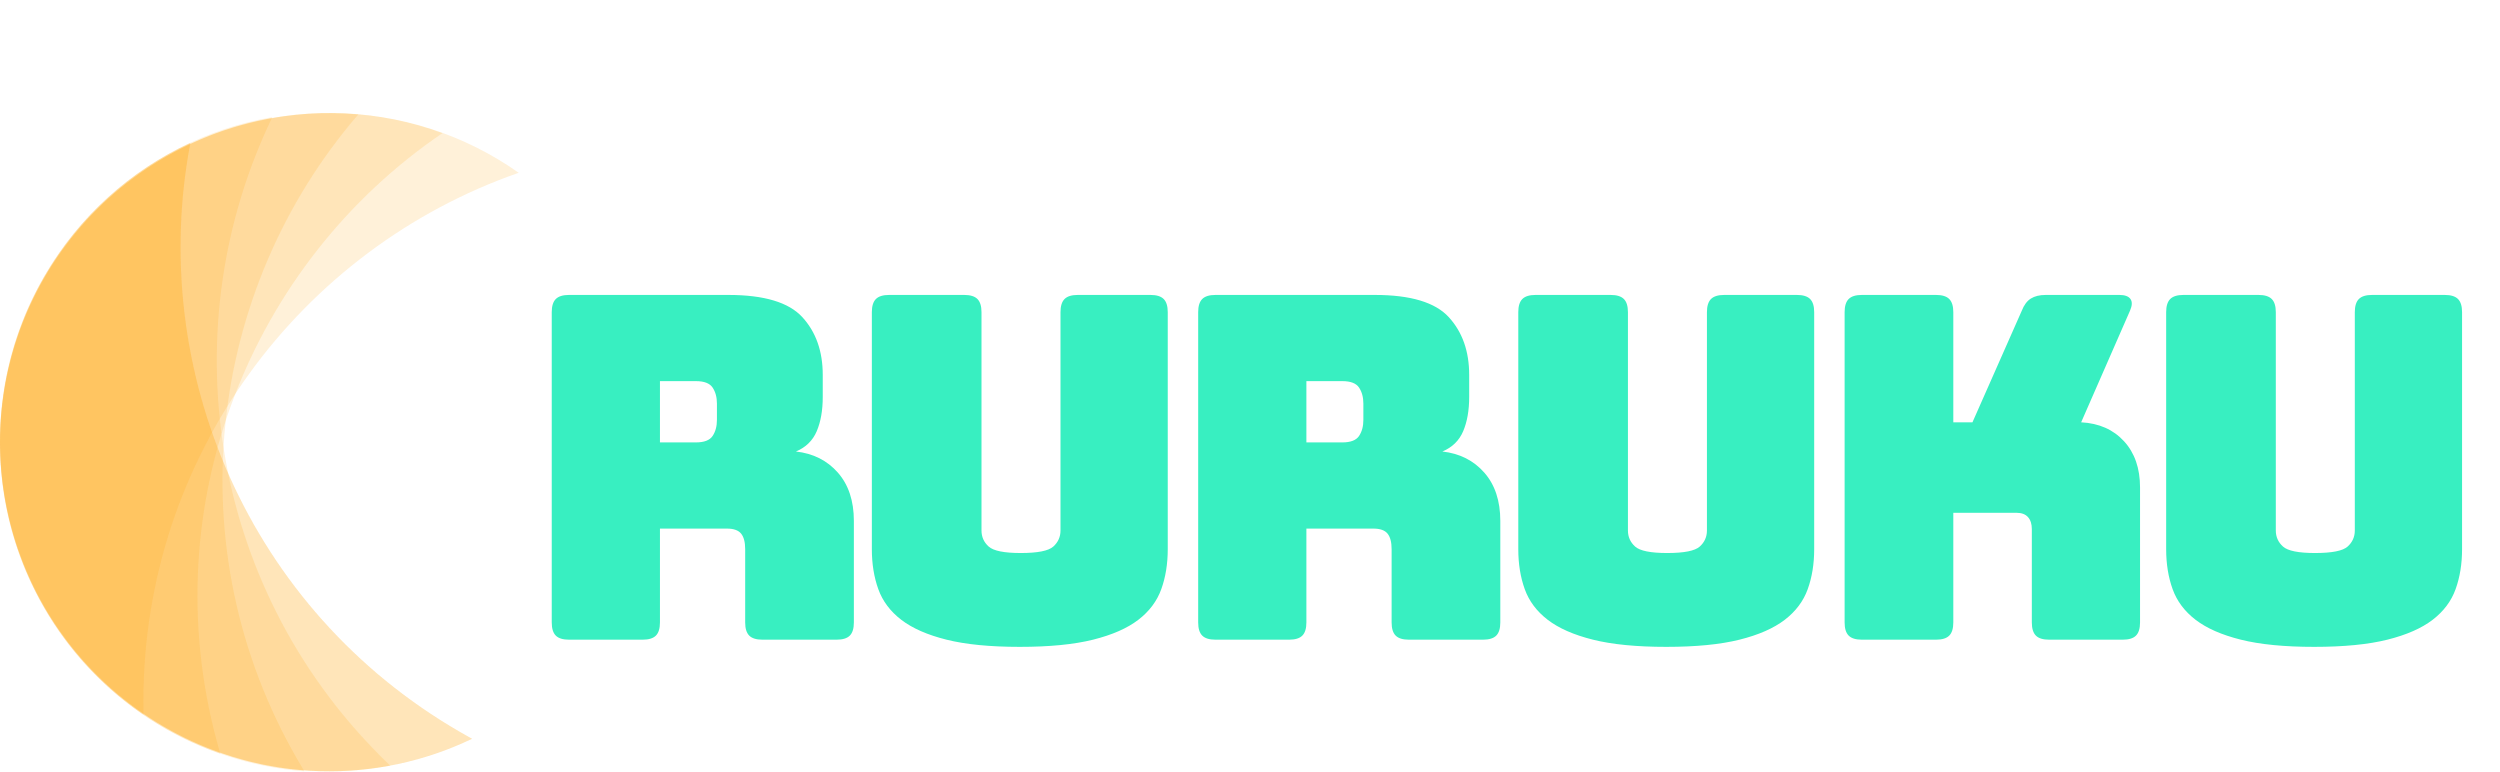
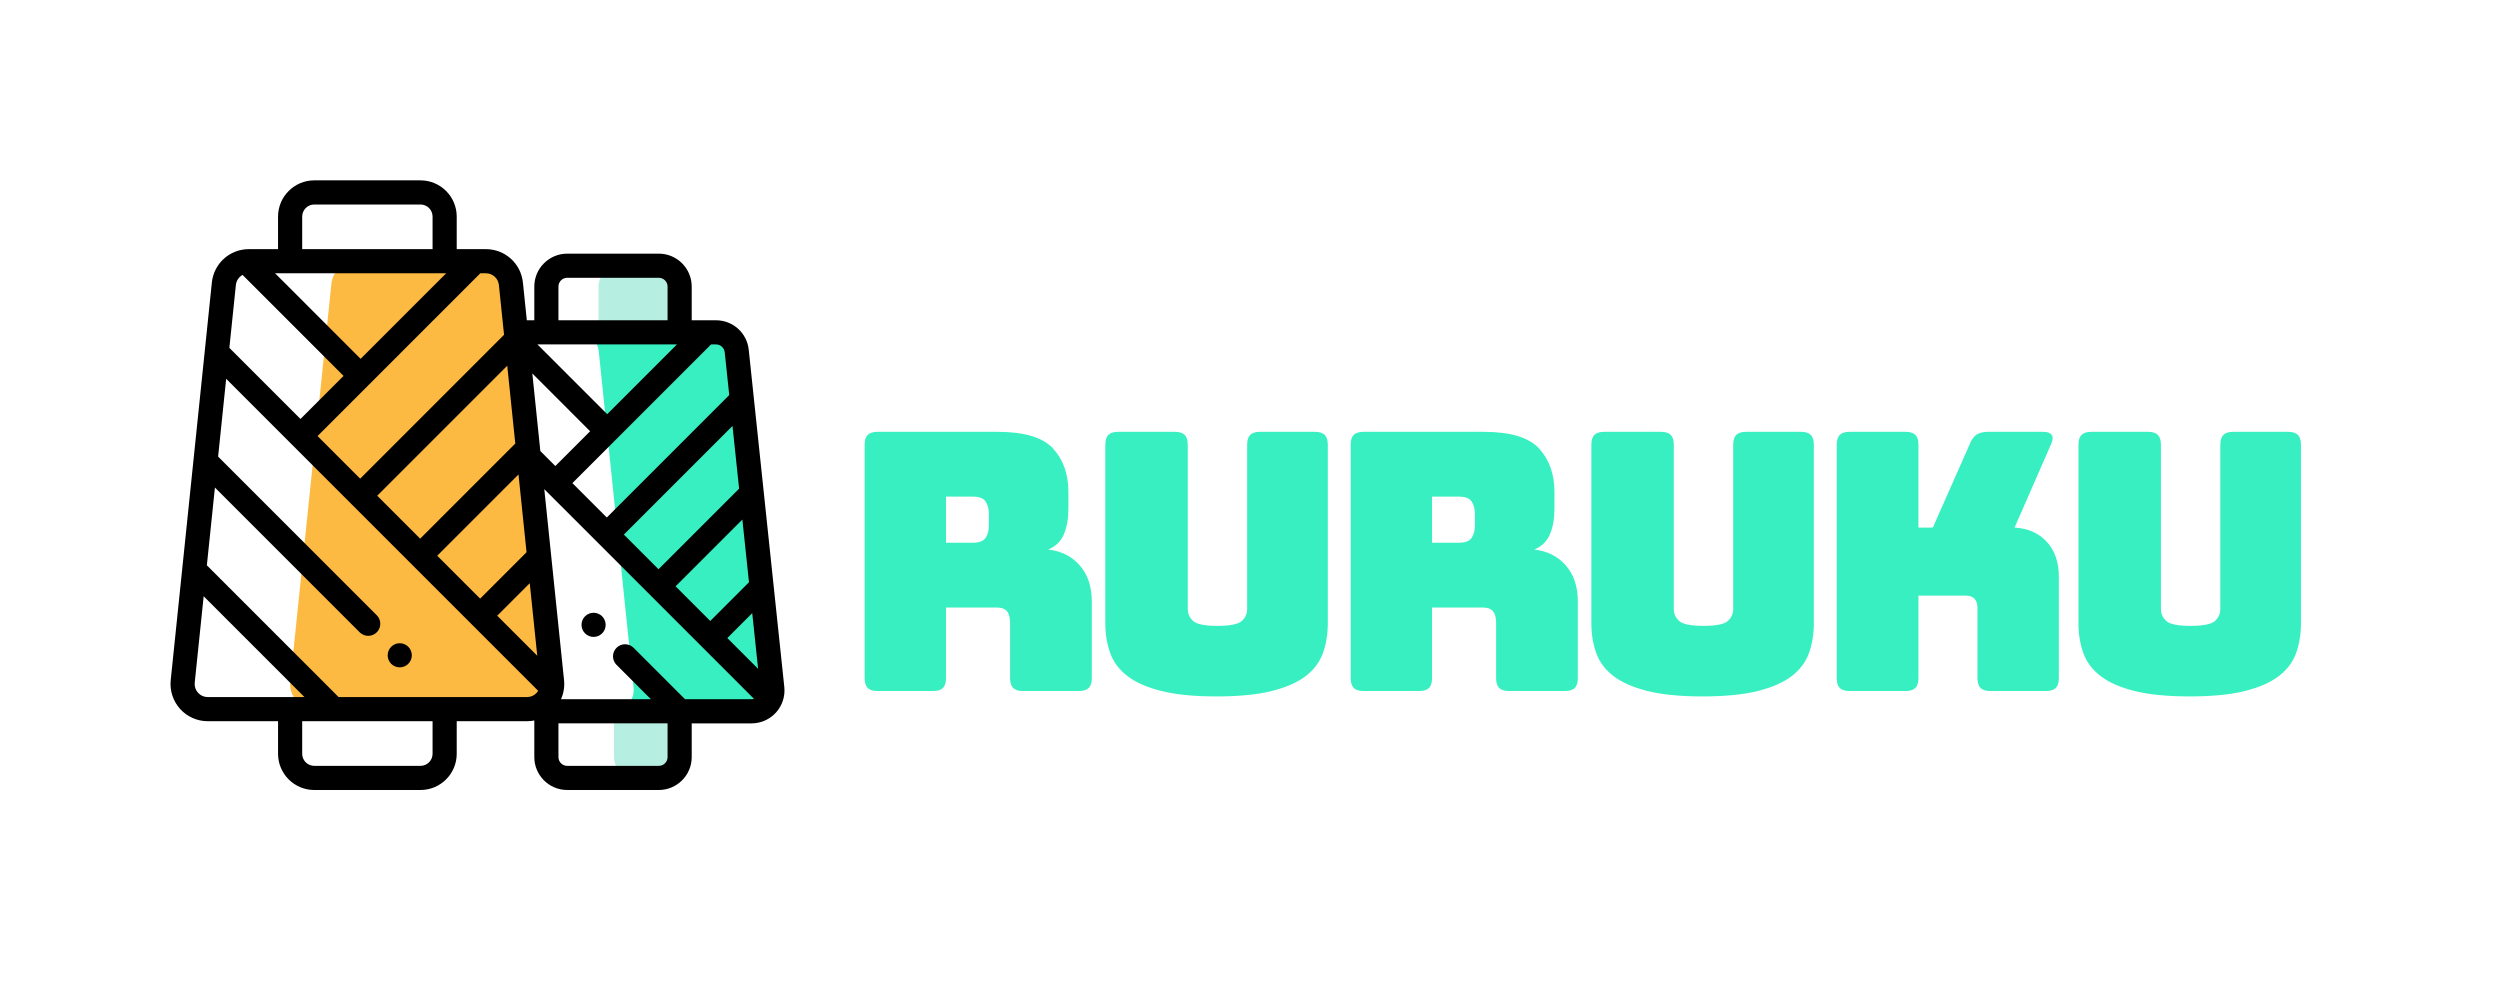
- <svg xmlns="http://www.w3.org/2000/svg" style="isolation:isolate" viewBox="50.063 33.507 375.937 115.986" width="375.937" height="115.986">
-   <g>
+ <svg xmlns="http://www.w3.org/2000/svg" style="isolation:isolate" viewBox="0 0 500 200" width="500" height="200">
+   <defs>
+     <clipPath id="_clipPath_MMxhXCcOnPq9DBJigcworlEGVjxSFppa">
+       <rect width="500" height="200" />
+     </clipPath>
+   </defs>
+   <g clip-path="url(#_clipPath_MMxhXCcOnPq9DBJigcworlEGVjxSFppa)">
+     <path d=" M 194.6 99.326 L 189.2 99.326 L 189.2 108.542 L 194.6 108.542 L 194.6 108.542 Q 196.472 108.542 197.12 107.57 L 197.12 107.57 L 197.12 107.57 Q 197.768 106.598 197.768 105.158 L 197.768 105.158 L 197.768 102.71 L 197.768 102.71 Q 197.768 101.27 197.12 100.298 L 197.12 100.298 L 197.12 100.298 Q 196.472 99.326 194.6 99.326 L 194.6 99.326 L 194.6 99.326 Z  M 186.608 138.206 L 186.608 138.206 L 175.52 138.206 L 175.52 138.206 Q 174.152 138.206 173.54 137.594 L 173.54 137.594 L 173.54 137.594 Q 172.928 136.982 172.928 135.614 L 172.928 135.614 L 172.928 88.958 L 172.928 88.958 Q 172.928 87.59 173.54 86.978 L 173.54 86.978 L 173.54 86.978 Q 174.152 86.366 175.52 86.366 L 175.52 86.366 L 199.496 86.366 L 199.496 86.366 Q 207.56 86.366 210.62 89.714 L 210.62 89.714 L 210.62 89.714 Q 213.68 93.062 213.68 98.39 L 213.68 98.39 L 213.68 101.702 L 213.68 101.702 Q 213.68 104.726 212.78 106.85 L 212.78 106.85 L 212.78 106.85 Q 211.88 108.974 209.648 109.91 L 209.648 109.91 L 209.648 109.91 Q 213.536 110.342 215.948 113.078 L 215.948 113.078 L 215.948 113.078 Q 218.36 115.814 218.36 120.35 L 218.36 120.35 L 218.36 135.614 L 218.36 135.614 Q 218.36 136.982 217.748 137.594 L 217.748 137.594 L 217.748 137.594 Q 217.136 138.206 215.768 138.206 L 215.768 138.206 L 204.608 138.206 L 204.608 138.206 Q 203.24 138.206 202.628 137.594 L 202.628 137.594 L 202.628 137.594 Q 202.016 136.982 202.016 135.614 L 202.016 135.614 L 202.016 124.598 L 202.016 124.598 Q 202.016 123.014 201.404 122.258 L 201.404 122.258 L 201.404 122.258 Q 200.792 121.502 199.28 121.502 L 199.28 121.502 L 189.2 121.502 L 189.2 135.614 L 189.2 135.614 Q 189.2 136.982 188.588 137.594 L 188.588 137.594 L 188.588 137.594 Q 187.976 138.206 186.608 138.206 Z  M 265.56 88.958 L 265.56 124.598 L 265.56 124.598 Q 265.56 127.91 264.588 130.61 L 264.588 130.61 L 264.588 130.61 Q 263.616 133.31 261.132 135.218 L 261.132 135.218 L 261.132 135.218 Q 258.648 137.126 254.328 138.206 L 254.328 138.206 L 254.328 138.206 Q 250.008 139.286 243.312 139.286 L 243.312 139.286 L 243.312 139.286 Q 236.616 139.286 232.296 138.206 L 232.296 138.206 L 232.296 138.206 Q 227.976 137.126 225.492 135.218 L 225.492 135.218 L 225.492 135.218 Q 223.008 133.31 222.036 130.61 L 222.036 130.61 L 222.036 130.61 Q 221.064 127.91 221.064 124.598 L 221.064 124.598 L 221.064 88.958 L 221.064 88.958 Q 221.064 87.59 221.676 86.978 L 221.676 86.978 L 221.676 86.978 Q 222.288 86.366 223.656 86.366 L 223.656 86.366 L 234.96 86.366 L 234.96 86.366 Q 236.328 86.366 236.94 86.978 L 236.94 86.978 L 236.94 86.978 Q 237.552 87.59 237.552 88.958 L 237.552 88.958 L 237.552 121.79 L 237.552 121.79 Q 237.552 123.23 238.632 124.202 L 238.632 124.202 L 238.632 124.202 Q 239.712 125.174 243.456 125.174 L 243.456 125.174 L 243.456 125.174 Q 247.272 125.174 248.352 124.202 L 248.352 124.202 L 248.352 124.202 Q 249.432 123.23 249.432 121.79 L 249.432 121.79 L 249.432 88.958 L 249.432 88.958 Q 249.432 87.59 250.044 86.978 L 250.044 86.978 L 250.044 86.978 Q 250.656 86.366 252.024 86.366 L 252.024 86.366 L 262.968 86.366 L 262.968 86.366 Q 264.336 86.366 264.948 86.978 L 264.948 86.978 L 264.948 86.978 Q 265.56 87.59 265.56 88.958 L 265.56 88.958 L 265.56 88.958 Z  M 291.808 99.326 L 286.408 99.326 L 286.408 108.542 L 291.808 108.542 L 291.808 108.542 Q 293.68 108.542 294.328 107.57 L 294.328 107.57 L 294.328 107.57 Q 294.976 106.598 294.976 105.158 L 294.976 105.158 L 294.976 102.71 L 294.976 102.71 Q 294.976 101.27 294.328 100.298 L 294.328 100.298 L 294.328 100.298 Q 293.68 99.326 291.808 99.326 L 291.808 99.326 L 291.808 99.326 Z  M 283.816 138.206 L 283.816 138.206 L 272.728 138.206 L 272.728 138.206 Q 271.36 138.206 270.748 137.594 L 270.748 137.594 L 270.748 137.594 Q 270.136 136.982 270.136 135.614 L 270.136 135.614 L 270.136 88.958 L 270.136 88.958 Q 270.136 87.59 270.748 86.978 L 270.748 86.978 L 270.748 86.978 Q 271.36 86.366 272.728 86.366 L 272.728 86.366 L 296.704 86.366 L 296.704 86.366 Q 304.768 86.366 307.828 89.714 L 307.828 89.714 L 307.828 89.714 Q 310.888 93.062 310.888 98.39 L 310.888 98.39 L 310.888 101.702 L 310.888 101.702 Q 310.888 104.726 309.988 106.85 L 309.988 106.85 L 309.988 106.85 Q 309.088 108.974 306.856 109.91 L 306.856 109.91 L 306.856 109.91 Q 310.744 110.342 313.156 113.078 L 313.156 113.078 L 313.156 113.078 Q 315.568 115.814 315.568 120.35 L 315.568 120.35 L 315.568 135.614 L 315.568 135.614 Q 315.568 136.982 314.956 137.594 L 314.956 137.594 L 314.956 137.594 Q 314.344 138.206 312.976 138.206 L 312.976 138.206 L 301.816 138.206 L 301.816 138.206 Q 300.448 138.206 299.836 137.594 L 299.836 137.594 L 299.836 137.594 Q 299.224 136.982 299.224 135.614 L 299.224 135.614 L 299.224 124.598 L 299.224 124.598 Q 299.224 123.014 298.612 122.258 L 298.612 122.258 L 298.612 122.258 Q 298 121.502 296.488 121.502 L 296.488 121.502 L 286.408 121.502 L 286.408 135.614 L 286.408 135.614 Q 286.408 136.982 285.796 137.594 L 285.796 137.594 L 285.796 137.594 Q 285.184 138.206 283.816 138.206 Z  M 362.768 88.958 L 362.768 124.598 L 362.768 124.598 Q 362.768 127.91 361.796 130.61 L 361.796 130.61 L 361.796 130.61 Q 360.824 133.31 358.34 135.218 L 358.34 135.218 L 358.34 135.218 Q 355.856 137.126 351.536 138.206 L 351.536 138.206 L 351.536 138.206 Q 347.216 139.286 340.52 139.286 L 340.52 139.286 L 340.52 139.286 Q 333.824 139.286 329.504 138.206 L 329.504 138.206 L 329.504 138.206 Q 325.184 137.126 322.7 135.218 L 322.7 135.218 L 322.7 135.218 Q 320.216 133.31 319.244 130.61 L 319.244 130.61 L 319.244 130.61 Q 318.272 127.91 318.272 124.598 L 318.272 124.598 L 318.272 88.958 L 318.272 88.958 Q 318.272 87.59 318.884 86.978 L 318.884 86.978 L 318.884 86.978 Q 319.496 86.366 320.864 86.366 L 320.864 86.366 L 332.168 86.366 L 332.168 86.366 Q 333.536 86.366 334.148 86.978 L 334.148 86.978 L 334.148 86.978 Q 334.76 87.59 334.76 88.958 L 334.76 88.958 L 334.76 121.79 L 334.76 121.79 Q 334.76 123.23 335.84 124.202 L 335.84 124.202 L 335.84 124.202 Q 336.92 125.174 340.664 125.174 L 340.664 125.174 L 340.664 125.174 Q 344.48 125.174 345.56 124.202 L 345.56 124.202 L 345.56 124.202 Q 346.64 123.23 346.64 121.79 L 346.64 121.79 L 346.64 88.958 L 346.64 88.958 Q 346.64 87.59 347.252 86.978 L 347.252 86.978 L 347.252 86.978 Q 347.864 86.366 349.232 86.366 L 349.232 86.366 L 360.176 86.366 L 360.176 86.366 Q 361.544 86.366 362.156 86.978 L 362.156 86.978 L 362.156 86.978 Q 362.768 87.59 362.768 88.958 L 362.768 88.958 L 362.768 88.958 Z  M 381.096 138.206 L 381.096 138.206 L 369.936 138.206 L 369.936 138.206 Q 368.568 138.206 367.956 137.594 L 367.956 137.594 L 367.956 137.594 Q 367.344 136.982 367.344 135.614 L 367.344 135.614 L 367.344 88.958 L 367.344 88.958 Q 367.344 87.59 367.956 86.978 L 367.956 86.978 L 367.956 86.978 Q 368.568 86.366 369.936 86.366 L 369.936 86.366 L 381.096 86.366 L 381.096 86.366 Q 382.464 86.366 383.076 86.978 L 383.076 86.978 L 383.076 86.978 Q 383.688 87.59 383.688 88.958 L 383.688 88.958 L 383.688 105.518 L 386.568 105.518 L 393.984 88.742 L 393.984 88.742 Q 394.488 87.446 395.352 86.906 L 395.352 86.906 L 395.352 86.906 Q 396.216 86.366 397.584 86.366 L 397.584 86.366 L 408.672 86.366 L 408.672 86.366 Q 409.896 86.366 410.328 86.978 L 410.328 86.978 L 410.328 86.978 Q 410.76 87.59 410.256 88.742 L 410.256 88.742 L 402.912 105.518 L 402.912 105.518 Q 406.944 105.734 409.356 108.362 L 409.356 108.362 L 409.356 108.362 Q 411.768 110.99 411.768 115.31 L 411.768 115.31 L 411.768 135.614 L 411.768 135.614 Q 411.768 136.982 411.156 137.594 L 411.156 137.594 L 411.156 137.594 Q 410.544 138.206 409.176 138.206 L 409.176 138.206 L 398.088 138.206 L 398.088 138.206 Q 396.72 138.206 396.108 137.594 L 396.108 137.594 L 396.108 137.594 Q 395.496 136.982 395.496 135.614 L 395.496 135.614 L 395.496 121.574 L 395.496 121.574 Q 395.496 120.422 394.92 119.774 L 394.92 119.774 L 394.92 119.774 Q 394.344 119.126 393.192 119.126 L 393.192 119.126 L 383.688 119.126 L 383.688 135.614 L 383.688 135.614 Q 383.688 136.982 383.076 137.594 L 383.076 137.594 L 383.076 137.594 Q 382.464 138.206 381.096 138.206 Z  M 460.192 88.958 L 460.192 124.598 L 460.192 124.598 Q 460.192 127.91 459.22 130.61 L 459.22 130.61 L 459.22 130.61 Q 458.248 133.31 455.764 135.218 L 455.764 135.218 L 455.764 135.218 Q 453.28 137.126 448.96 138.206 L 448.96 138.206 L 448.96 138.206 Q 444.64 139.286 437.944 139.286 L 437.944 139.286 L 437.944 139.286 Q 431.248 139.286 426.928 138.206 L 426.928 138.206 L 426.928 138.206 Q 422.608 137.126 420.124 135.218 L 420.124 135.218 L 420.124 135.218 Q 417.64 133.31 416.668 130.61 L 416.668 130.61 L 416.668 130.61 Q 415.696 127.91 415.696 124.598 L 415.696 124.598 L 415.696 88.958 L 415.696 88.958 Q 415.696 87.59 416.308 86.978 L 416.308 86.978 L 416.308 86.978 Q 416.92 86.366 418.288 86.366 L 418.288 86.366 L 429.592 86.366 L 429.592 86.366 Q 430.96 86.366 431.572 86.978 L 431.572 86.978 L 431.572 86.978 Q 432.184 87.59 432.184 88.958 L 432.184 88.958 L 432.184 121.79 L 432.184 121.79 Q 432.184 123.23 433.264 124.202 L 433.264 124.202 L 433.264 124.202 Q 434.344 125.174 438.088 125.174 L 438.088 125.174 L 438.088 125.174 Q 441.904 125.174 442.984 124.202 L 442.984 124.202 L 442.984 124.202 Q 444.064 123.23 444.064 121.79 L 444.064 121.79 L 444.064 88.958 L 444.064 88.958 Q 444.064 87.59 444.676 86.978 L 444.676 86.978 L 444.676 86.978 Q 445.288 86.366 446.656 86.366 L 446.656 86.366 L 457.6 86.366 L 457.6 86.366 Q 458.968 86.366 459.58 86.978 L 459.58 86.978 L 459.58 86.978 Q 460.192 87.59 460.192 88.958 L 460.192 88.958 L 460.192 88.958 Z " fill-rule="evenodd" fill="rgb(56,239,193)" />
    <g>
-       <path d=" M 71.644 140.98 C 58.606 132.067 50.063 117.075 50.063 100.103 C 50.063 72.73 72.286 50.507 99.659 50.507 C 110.228 50.507 120.03 53.82 128.063 59.489 C 95.218 70.934 71.626 102.193 71.626 138.918 C 71.626 139.607 71.635 140.293 71.644 140.98 Z " fill-rule="evenodd" fill="rgb(253,164,6)" fill-opacity="0.15" />
-       <path d=" M 83.188 146.845 C 68.287 141.61 56.155 129.34 51.762 112.947 C 44.678 86.507 60.392 59.289 86.832 52.204 C 97.041 49.469 107.367 50.132 116.593 53.529 C 87.829 73.085 73.132 109.384 82.637 144.858 C 82.815 145.523 83.001 146.184 83.188 146.845 Z " fill-rule="evenodd" fill="rgb(253,164,6)" fill-opacity="0.15" />
-       <path d=" M 95.836 149.493 C 80.088 148.293 65.194 139.581 56.708 124.883 C 43.022 101.178 51.156 70.82 74.862 57.134 C 84.015 51.849 94.16 49.817 103.951 50.71 C 81.229 77.044 76.427 115.911 94.79 147.716 C 95.134 148.312 95.485 148.903 95.836 149.493 Z " fill-rule="evenodd" fill="rgb(253,164,6)" fill-opacity="0.15" />
-       <path d=" M 108.744 148.639 C 93.222 151.556 76.58 146.996 64.579 134.995 C 45.224 115.64 45.224 84.211 64.579 64.856 C 72.053 57.382 81.327 52.794 91.015 51.122 C 75.883 82.44 81.305 121.225 107.273 147.193 C 107.76 147.68 108.252 148.16 108.744 148.639 Z " fill-rule="evenodd" fill="rgb(253,164,6)" fill-opacity="0.15" />
-       <path d=" M 121.052 144.601 C 106.814 151.436 89.559 151.338 74.862 142.853 C 51.156 129.166 43.022 98.808 56.708 75.103 C 61.993 65.949 69.763 59.118 78.689 54.996 C 72.178 89.163 87.453 125.223 119.258 143.585 C 119.854 143.93 120.453 144.266 121.052 144.601 Z " fill-rule="evenodd" fill="rgb(253,164,6)" fill-opacity="0.15" />
-       <path d=" M 121.052 144.601 C 106.814 151.436 89.559 151.338 74.862 142.853 C 51.156 129.166 43.022 98.808 56.708 75.103 C 61.993 65.949 69.763 59.118 78.689 54.996 C 72.178 89.163 87.453 125.223 119.258 143.585 C 119.854 143.93 120.453 144.266 121.052 144.601 Z " fill-rule="evenodd" fill="rgb(253,164,6)" fill-opacity="0.15" />
+       <path d=" M 43.236 63.928 L 36.842 136.08 L 39.582 142.474 L 57.849 142.474 L 70.635 142.474 L 79.768 52.968 L 50.542 52.968 L 47.802 52.968 L 45.062 55.708 L 43.236 63.928 Z " fill="rgb(255,255,255)" vector-effect="non-scaling-stroke" stroke-width="1" stroke="rgb(0,0,0)" stroke-linejoin="miter" stroke-linecap="square" stroke-miterlimit="3" />
+       <path d=" M 109.908 54.795 L 109.908 66.668 L 92.555 66.668 L 92.555 141.56 L 108.995 141.56 L 108.995 152.52 L 112.648 155.26 L 128.174 155.26 L 128.174 52.968 L 112.648 52.968 L 109.908 54.795 Z " fill="rgb(255,255,255)" vector-effect="non-scaling-stroke" stroke-width="1" stroke="rgb(0,0,0)" stroke-linejoin="miter" stroke-linecap="square" stroke-miterlimit="3" />
+       <path d=" M 154.46 137.57 L 147.498 70.284 C 147.274 68.117 145.448 66.47 143.269 66.47 L 115.524 66.47 C 117.702 66.47 119.528 68.117 119.753 70.284 L 126.715 137.57 C 126.974 140.078 125.007 142.259 122.487 142.259 L 150.231 142.259 C 152.753 142.259 154.72 140.078 154.46 137.57 Z " fill="rgb(56,239,193)" />
+       <path d=" M 84.1 155.585 L 62.852 155.585 C 60.185 155.585 58.024 153.423 58.024 150.755 L 58.024 141.828 L 88.93 141.828 L 88.93 150.755 C 88.93 153.423 86.767 155.585 84.1 155.585 L 84.1 155.585 Z " fill="rgb(255,255,255)" />
+       <path d=" M 110.41 136.286 L 102.18 56.751 C 101.914 54.19 99.757 52.244 97.181 52.244 L 71.278 52.244 C 68.704 52.244 66.546 54.19 66.28 56.751 L 58.051 136.286 C 57.744 139.25 60.069 141.828 63.049 141.828 L 105.411 141.828 C 108.391 141.828 110.716 139.25 110.41 136.286 L 110.41 136.286 Z " fill="rgb(253,186,66)" />
+       <path d=" M 62.852 38.486 L 84.1 38.486 C 86.767 38.486 88.93 40.648 88.93 43.316 L 88.93 52.244 L 58.024 52.244 L 58.024 43.316 C 58.024 40.648 60.185 38.486 62.852 38.486 Z " fill="rgb(255,255,255)" />
+       <path d=" M 136.314 151.361 L 136.314 142.259 L 122.795 142.259 L 122.795 151.361 C 122.795 153.693 124.686 155.585 127.019 155.585 L 132.089 155.585 C 134.422 155.585 136.314 153.693 136.314 151.361 L 136.314 151.361 Z " fill="rgb(182,239,225)" />
+       <path d=" M 132.213 53.144 L 123.928 53.144 C 121.594 53.144 119.702 55.036 119.702 57.368 L 119.702 66.47 L 136.437 66.47 L 136.437 57.368 C 136.438 55.036 134.547 53.144 132.213 53.144 Z " fill="rgb(182,239,225)" />
+       <path d=" M 79.948 128.644 C 79.313 128.644 78.693 128.9 78.241 129.349 C 77.791 129.801 77.533 130.421 77.533 131.059 C 77.533 131.693 77.791 132.316 78.241 132.765 C 78.693 133.215 79.313 133.473 79.948 133.473 C 80.583 133.473 81.205 133.215 81.655 132.765 C 82.107 132.316 82.362 131.693 82.362 131.059 C 82.362 130.421 82.107 129.801 81.655 129.349 C 81.205 128.9 80.583 128.644 79.948 128.644 Z " fill="rgb(0,0,0)" />
+       <path d=" M 156.862 137.405 L 149.746 69.944 C 149.392 66.587 146.579 64.055 143.203 64.055 L 138.342 64.055 L 138.342 57.308 C 138.342 53.681 135.391 50.73 131.763 50.73 L 113.44 50.73 C 109.813 50.73 106.862 53.681 106.862 57.308 L 106.862 64.055 L 105.363 64.055 L 104.582 56.503 C 104.188 52.698 101.007 49.829 97.181 49.829 L 91.344 49.829 L 91.344 43.316 C 91.344 39.322 88.094 36.072 84.1 36.072 L 62.852 36.072 C 58.859 36.072 55.609 39.322 55.609 43.316 L 55.609 49.829 L 49.771 49.829 C 45.946 49.829 42.765 52.698 42.371 56.503 L 34.142 136.037 C 33.925 138.128 34.609 140.224 36.017 141.785 C 37.425 143.347 39.44 144.242 41.542 144.242 L 55.61 144.242 L 55.61 150.756 C 55.61 154.75 58.859 158 62.852 158 L 84.1 158 C 88.095 158 91.344 154.75 91.344 150.756 L 91.344 144.242 L 105.412 144.242 C 105.902 144.242 106.388 144.192 106.862 144.097 L 106.862 151.421 C 106.862 155.048 109.813 158 113.44 158 L 131.763 158 C 135.391 158 138.342 155.048 138.342 151.421 L 138.342 144.674 L 150.319 144.674 C 152.181 144.674 153.963 143.88 155.209 142.496 C 156.454 141.112 157.056 139.256 156.862 137.405 L 156.862 137.405 Z  M 145.466 127.61 L 150.447 122.628 L 151.621 133.765 L 145.466 127.61 Z  M 135.119 117.263 L 148.473 103.91 L 149.795 116.451 L 142.052 124.195 L 135.119 117.263 Z  M 147.821 97.732 L 131.704 113.848 L 124.774 106.916 L 146.498 85.191 L 147.821 97.732 Z  M 144.944 70.45 L 145.847 79.013 L 121.359 103.502 L 114.479 96.622 L 142.148 68.953 C 142.171 68.931 142.191 68.907 142.211 68.884 L 143.203 68.884 C 144.101 68.884 144.849 69.558 144.944 70.45 L 144.944 70.45 Z  M 75.449 99.147 L 101.449 73.147 L 103.058 88.704 L 84.033 107.731 L 75.449 99.147 Z  M 135.389 68.884 L 121.437 82.836 L 107.487 68.884 L 135.389 68.884 Z  M 103.699 94.893 L 105.309 110.45 L 96.031 119.729 L 87.448 111.145 L 103.699 94.893 Z  M 105.949 116.64 L 107.45 131.148 L 99.446 123.144 L 105.949 116.64 Z  M 106.464 74.691 L 118.023 86.25 L 111.065 93.208 L 108.069 90.213 L 106.464 74.691 Z  M 111.69 57.308 C 111.69 56.343 112.476 55.558 113.44 55.558 L 131.763 55.558 C 132.728 55.558 133.513 56.343 133.513 57.308 L 133.513 64.055 L 111.69 64.055 L 111.69 57.308 Z  M 99.778 57 L 100.809 66.958 L 72.035 95.732 L 63.513 87.21 L 95.872 54.851 C 95.934 54.789 95.991 54.724 96.044 54.658 L 97.181 54.658 C 98.524 54.658 99.64 55.664 99.778 57 Z  M 58.024 54.658 L 89.235 54.658 L 72.126 71.767 L 55.018 54.658 L 58.024 54.658 Z  M 60.438 43.316 C 60.438 41.984 61.521 40.901 62.852 40.901 L 84.1 40.901 C 85.431 40.901 86.514 41.984 86.514 43.316 L 86.514 49.829 L 60.438 49.829 L 60.438 43.316 Z  M 48.512 54.982 L 68.712 75.182 L 60.098 83.795 L 45.874 69.572 L 47.175 57 C 47.266 56.119 47.785 55.382 48.512 54.982 Z  M 39.604 138.551 C 39.101 137.995 38.868 137.279 38.945 136.534 L 40.733 119.253 L 60.893 139.413 L 41.542 139.413 C 40.793 139.413 40.105 139.107 39.604 138.551 Z  M 86.514 150.756 C 86.514 152.088 85.431 153.171 84.1 153.171 L 62.852 153.171 C 61.521 153.171 60.438 152.088 60.438 150.756 L 60.438 144.242 L 86.514 144.242 L 86.514 150.756 Z  M 67.722 139.413 L 41.373 113.064 L 42.984 97.507 L 71.938 126.462 C 72.409 126.933 73.028 127.169 73.646 127.169 C 74.263 127.169 74.882 126.933 75.353 126.462 C 76.295 125.518 76.295 123.99 75.353 123.047 L 43.624 91.318 L 45.234 75.761 L 70.326 100.853 C 70.327 100.853 70.327 100.854 70.328 100.854 C 70.328 100.855 70.329 100.855 70.329 100.856 L 82.325 112.851 L 82.325 112.852 C 82.326 112.852 82.326 112.853 82.326 112.853 L 107.637 138.164 C 107.553 138.3 107.46 138.429 107.35 138.551 C 106.849 139.107 106.16 139.413 105.412 139.413 L 67.722 139.413 Z  M 133.513 151.421 C 133.513 152.385 132.728 153.171 131.763 153.171 L 113.44 153.171 C 112.476 153.171 111.69 152.385 111.69 151.421 L 111.69 144.673 L 133.513 144.673 L 133.513 151.421 Z  M 137.008 139.845 L 126.721 129.557 C 125.779 128.616 124.251 128.615 123.306 129.557 C 122.364 130.501 122.364 132.03 123.306 132.972 L 130.179 139.845 L 112.199 139.845 C 112.728 138.662 112.947 137.349 112.811 136.037 L 108.857 97.831 L 119.65 108.623 L 119.651 108.623 C 119.651 108.624 119.651 108.624 119.652 108.624 L 140.342 129.315 C 140.343 129.316 140.343 129.316 140.344 129.316 C 140.344 129.317 140.345 129.317 140.346 129.318 L 150.804 139.776 C 150.659 139.818 150.498 139.845 150.319 139.845 L 137.008 139.845 Z " fill="rgb(0,0,0)" />
+       <path d=" M 118.718 122.552 C 118.083 122.552 117.46 122.811 117.008 123.26 C 116.559 123.711 116.303 124.331 116.303 124.969 C 116.303 125.604 116.559 126.225 117.008 126.676 C 117.46 127.125 118.083 127.384 118.718 127.384 C 119.353 127.384 119.976 127.125 120.425 126.676 C 120.873 126.227 121.132 125.604 121.132 124.969 C 121.132 124.331 120.874 123.711 120.425 123.26 C 119.976 122.811 119.353 122.552 118.718 122.552 Z " fill="rgb(0,0,0)" />
    </g>
-     <path d=" M 154.703 90.819 L 149.303 90.819 L 149.303 100.035 L 154.703 100.035 L 154.703 100.035 Q 156.575 100.035 157.223 99.063 L 157.223 99.063 L 157.223 99.063 Q 157.871 98.091 157.871 96.651 L 157.871 96.651 L 157.871 94.203 L 157.871 94.203 Q 157.871 92.763 157.223 91.791 L 157.223 91.791 L 157.223 91.791 Q 156.575 90.819 154.703 90.819 L 154.703 90.819 L 154.703 90.819 Z  M 146.711 129.699 L 146.711 129.699 L 135.623 129.699 L 135.623 129.699 Q 134.255 129.699 133.643 129.087 L 133.643 129.087 L 133.643 129.087 Q 133.031 128.475 133.031 127.107 L 133.031 127.107 L 133.031 80.451 L 133.031 80.451 Q 133.031 79.083 133.643 78.471 L 133.643 78.471 L 133.643 78.471 Q 134.255 77.859 135.623 77.859 L 135.623 77.859 L 159.599 77.859 L 159.599 77.859 Q 167.663 77.859 170.723 81.207 L 170.723 81.207 L 170.723 81.207 Q 173.783 84.555 173.783 89.883 L 173.783 89.883 L 173.783 93.195 L 173.783 93.195 Q 173.783 96.219 172.883 98.343 L 172.883 98.343 L 172.883 98.343 Q 171.983 100.467 169.751 101.403 L 169.751 101.403 L 169.751 101.403 Q 173.639 101.835 176.051 104.571 L 176.051 104.571 L 176.051 104.571 Q 178.463 107.307 178.463 111.843 L 178.463 111.843 L 178.463 127.107 L 178.463 127.107 Q 178.463 128.475 177.851 129.087 L 177.851 129.087 L 177.851 129.087 Q 177.239 129.699 175.871 129.699 L 175.871 129.699 L 164.711 129.699 L 164.711 129.699 Q 163.343 129.699 162.731 129.087 L 162.731 129.087 L 162.731 129.087 Q 162.119 128.475 162.119 127.107 L 162.119 127.107 L 162.119 116.091 L 162.119 116.091 Q 162.119 114.507 161.507 113.751 L 161.507 113.751 L 161.507 113.751 Q 160.895 112.995 159.383 112.995 L 159.383 112.995 L 149.303 112.995 L 149.303 127.107 L 149.303 127.107 Q 149.303 128.475 148.691 129.087 L 148.691 129.087 L 148.691 129.087 Q 148.079 129.699 146.711 129.699 Z  M 225.663 80.451 L 225.663 116.091 L 225.663 116.091 Q 225.663 119.403 224.691 122.103 L 224.691 122.103 L 224.691 122.103 Q 223.719 124.803 221.235 126.711 L 221.235 126.711 L 221.235 126.711 Q 218.751 128.619 214.431 129.699 L 214.431 129.699 L 214.431 129.699 Q 210.111 130.779 203.415 130.779 L 203.415 130.779 L 203.415 130.779 Q 196.719 130.779 192.399 129.699 L 192.399 129.699 L 192.399 129.699 Q 188.079 128.619 185.595 126.711 L 185.595 126.711 L 185.595 126.711 Q 183.111 124.803 182.139 122.103 L 182.139 122.103 L 182.139 122.103 Q 181.167 119.403 181.167 116.091 L 181.167 116.091 L 181.167 80.451 L 181.167 80.451 Q 181.167 79.083 181.779 78.471 L 181.779 78.471 L 181.779 78.471 Q 182.391 77.859 183.759 77.859 L 183.759 77.859 L 195.063 77.859 L 195.063 77.859 Q 196.431 77.859 197.043 78.471 L 197.043 78.471 L 197.043 78.471 Q 197.655 79.083 197.655 80.451 L 197.655 80.451 L 197.655 113.283 L 197.655 113.283 Q 197.655 114.723 198.735 115.695 L 198.735 115.695 L 198.735 115.695 Q 199.815 116.667 203.559 116.667 L 203.559 116.667 L 203.559 116.667 Q 207.375 116.667 208.455 115.695 L 208.455 115.695 L 208.455 115.695 Q 209.535 114.723 209.535 113.283 L 209.535 113.283 L 209.535 80.451 L 209.535 80.451 Q 209.535 79.083 210.147 78.471 L 210.147 78.471 L 210.147 78.471 Q 210.759 77.859 212.127 77.859 L 212.127 77.859 L 223.071 77.859 L 223.071 77.859 Q 224.439 77.859 225.051 78.471 L 225.051 78.471 L 225.051 78.471 Q 225.663 79.083 225.663 80.451 L 225.663 80.451 L 225.663 80.451 Z  M 251.911 90.819 L 246.511 90.819 L 246.511 100.035 L 251.911 100.035 L 251.911 100.035 Q 253.783 100.035 254.431 99.063 L 254.431 99.063 L 254.431 99.063 Q 255.079 98.091 255.079 96.651 L 255.079 96.651 L 255.079 94.203 L 255.079 94.203 Q 255.079 92.763 254.431 91.791 L 254.431 91.791 L 254.431 91.791 Q 253.783 90.819 251.911 90.819 L 251.911 90.819 L 251.911 90.819 Z  M 243.919 129.699 L 243.919 129.699 L 232.831 129.699 L 232.831 129.699 Q 231.463 129.699 230.851 129.087 L 230.851 129.087 L 230.851 129.087 Q 230.239 128.475 230.239 127.107 L 230.239 127.107 L 230.239 80.451 L 230.239 80.451 Q 230.239 79.083 230.851 78.471 L 230.851 78.471 L 230.851 78.471 Q 231.463 77.859 232.831 77.859 L 232.831 77.859 L 256.807 77.859 L 256.807 77.859 Q 264.871 77.859 267.931 81.207 L 267.931 81.207 L 267.931 81.207 Q 270.991 84.555 270.991 89.883 L 270.991 89.883 L 270.991 93.195 L 270.991 93.195 Q 270.991 96.219 270.091 98.343 L 270.091 98.343 L 270.091 98.343 Q 269.191 100.467 266.959 101.403 L 266.959 101.403 L 266.959 101.403 Q 270.847 101.835 273.259 104.571 L 273.259 104.571 L 273.259 104.571 Q 275.671 107.307 275.671 111.843 L 275.671 111.843 L 275.671 127.107 L 275.671 127.107 Q 275.671 128.475 275.059 129.087 L 275.059 129.087 L 275.059 129.087 Q 274.447 129.699 273.079 129.699 L 273.079 129.699 L 261.919 129.699 L 261.919 129.699 Q 260.551 129.699 259.939 129.087 L 259.939 129.087 L 259.939 129.087 Q 259.327 128.475 259.327 127.107 L 259.327 127.107 L 259.327 116.091 L 259.327 116.091 Q 259.327 114.507 258.715 113.751 L 258.715 113.751 L 258.715 113.751 Q 258.103 112.995 256.591 112.995 L 256.591 112.995 L 246.511 112.995 L 246.511 127.107 L 246.511 127.107 Q 246.511 128.475 245.899 129.087 L 245.899 129.087 L 245.899 129.087 Q 245.287 129.699 243.919 129.699 Z  M 322.871 80.451 L 322.871 116.091 L 322.871 116.091 Q 322.871 119.403 321.899 122.103 L 321.899 122.103 L 321.899 122.103 Q 320.927 124.803 318.443 126.711 L 318.443 126.711 L 318.443 126.711 Q 315.959 128.619 311.639 129.699 L 311.639 129.699 L 311.639 129.699 Q 307.319 130.779 300.623 130.779 L 300.623 130.779 L 300.623 130.779 Q 293.927 130.779 289.607 129.699 L 289.607 129.699 L 289.607 129.699 Q 285.287 128.619 282.803 126.711 L 282.803 126.711 L 282.803 126.711 Q 280.319 124.803 279.347 122.103 L 279.347 122.103 L 279.347 122.103 Q 278.375 119.403 278.375 116.091 L 278.375 116.091 L 278.375 80.451 L 278.375 80.451 Q 278.375 79.083 278.987 78.471 L 278.987 78.471 L 278.987 78.471 Q 279.599 77.859 280.967 77.859 L 280.967 77.859 L 292.271 77.859 L 292.271 77.859 Q 293.639 77.859 294.251 78.471 L 294.251 78.471 L 294.251 78.471 Q 294.863 79.083 294.863 80.451 L 294.863 80.451 L 294.863 113.283 L 294.863 113.283 Q 294.863 114.723 295.943 115.695 L 295.943 115.695 L 295.943 115.695 Q 297.023 116.667 300.767 116.667 L 300.767 116.667 L 300.767 116.667 Q 304.583 116.667 305.663 115.695 L 305.663 115.695 L 305.663 115.695 Q 306.743 114.723 306.743 113.283 L 306.743 113.283 L 306.743 80.451 L 306.743 80.451 Q 306.743 79.083 307.355 78.471 L 307.355 78.471 L 307.355 78.471 Q 307.967 77.859 309.335 77.859 L 309.335 77.859 L 320.279 77.859 L 320.279 77.859 Q 321.647 77.859 322.259 78.471 L 322.259 78.471 L 322.259 78.471 Q 322.871 79.083 322.871 80.451 L 322.871 80.451 L 322.871 80.451 Z  M 341.199 129.699 L 341.199 129.699 L 330.039 129.699 L 330.039 129.699 Q 328.671 129.699 328.059 129.087 L 328.059 129.087 L 328.059 129.087 Q 327.447 128.475 327.447 127.107 L 327.447 127.107 L 327.447 80.451 L 327.447 80.451 Q 327.447 79.083 328.059 78.471 L 328.059 78.471 L 328.059 78.471 Q 328.671 77.859 330.039 77.859 L 330.039 77.859 L 341.199 77.859 L 341.199 77.859 Q 342.567 77.859 343.179 78.471 L 343.179 78.471 L 343.179 78.471 Q 343.791 79.083 343.791 80.451 L 343.791 80.451 L 343.791 97.011 L 346.671 97.011 L 354.087 80.235 L 354.087 80.235 Q 354.591 78.939 355.455 78.399 L 355.455 78.399 L 355.455 78.399 Q 356.319 77.859 357.687 77.859 L 357.687 77.859 L 368.775 77.859 L 368.775 77.859 Q 369.999 77.859 370.431 78.471 L 370.431 78.471 L 370.431 78.471 Q 370.863 79.083 370.359 80.235 L 370.359 80.235 L 363.015 97.011 L 363.015 97.011 Q 367.047 97.227 369.459 99.855 L 369.459 99.855 L 369.459 99.855 Q 371.871 102.483 371.871 106.803 L 371.871 106.803 L 371.871 127.107 L 371.871 127.107 Q 371.871 128.475 371.259 129.087 L 371.259 129.087 L 371.259 129.087 Q 370.647 129.699 369.279 129.699 L 369.279 129.699 L 358.191 129.699 L 358.191 129.699 Q 356.823 129.699 356.211 129.087 L 356.211 129.087 L 356.211 129.087 Q 355.599 128.475 355.599 127.107 L 355.599 127.107 L 355.599 113.067 L 355.599 113.067 Q 355.599 111.915 355.023 111.267 L 355.023 111.267 L 355.023 111.267 Q 354.447 110.619 353.295 110.619 L 353.295 110.619 L 343.791 110.619 L 343.791 127.107 L 343.791 127.107 Q 343.791 128.475 343.179 129.087 L 343.179 129.087 L 343.179 129.087 Q 342.567 129.699 341.199 129.699 Z  M 420.295 80.451 L 420.295 116.091 L 420.295 116.091 Q 420.295 119.403 419.323 122.103 L 419.323 122.103 L 419.323 122.103 Q 418.351 124.803 415.867 126.711 L 415.867 126.711 L 415.867 126.711 Q 413.383 128.619 409.063 129.699 L 409.063 129.699 L 409.063 129.699 Q 404.743 130.779 398.047 130.779 L 398.047 130.779 L 398.047 130.779 Q 391.351 130.779 387.031 129.699 L 387.031 129.699 L 387.031 129.699 Q 382.711 128.619 380.227 126.711 L 380.227 126.711 L 380.227 126.711 Q 377.743 124.803 376.771 122.103 L 376.771 122.103 L 376.771 122.103 Q 375.799 119.403 375.799 116.091 L 375.799 116.091 L 375.799 80.451 L 375.799 80.451 Q 375.799 79.083 376.411 78.471 L 376.411 78.471 L 376.411 78.471 Q 377.023 77.859 378.391 77.859 L 378.391 77.859 L 389.695 77.859 L 389.695 77.859 Q 391.063 77.859 391.675 78.471 L 391.675 78.471 L 391.675 78.471 Q 392.287 79.083 392.287 80.451 L 392.287 80.451 L 392.287 113.283 L 392.287 113.283 Q 392.287 114.723 393.367 115.695 L 393.367 115.695 L 393.367 115.695 Q 394.447 116.667 398.191 116.667 L 398.191 116.667 L 398.191 116.667 Q 402.007 116.667 403.087 115.695 L 403.087 115.695 L 403.087 115.695 Q 404.167 114.723 404.167 113.283 L 404.167 113.283 L 404.167 80.451 L 404.167 80.451 Q 404.167 79.083 404.779 78.471 L 404.779 78.471 L 404.779 78.471 Q 405.391 77.859 406.759 77.859 L 406.759 77.859 L 417.703 77.859 L 417.703 77.859 Q 419.071 77.859 419.683 78.471 L 419.683 78.471 L 419.683 78.471 Q 420.295 79.083 420.295 80.451 L 420.295 80.451 L 420.295 80.451 Z " fill-rule="evenodd" fill="rgb(56,239,193)" />
  </g>
</svg>
